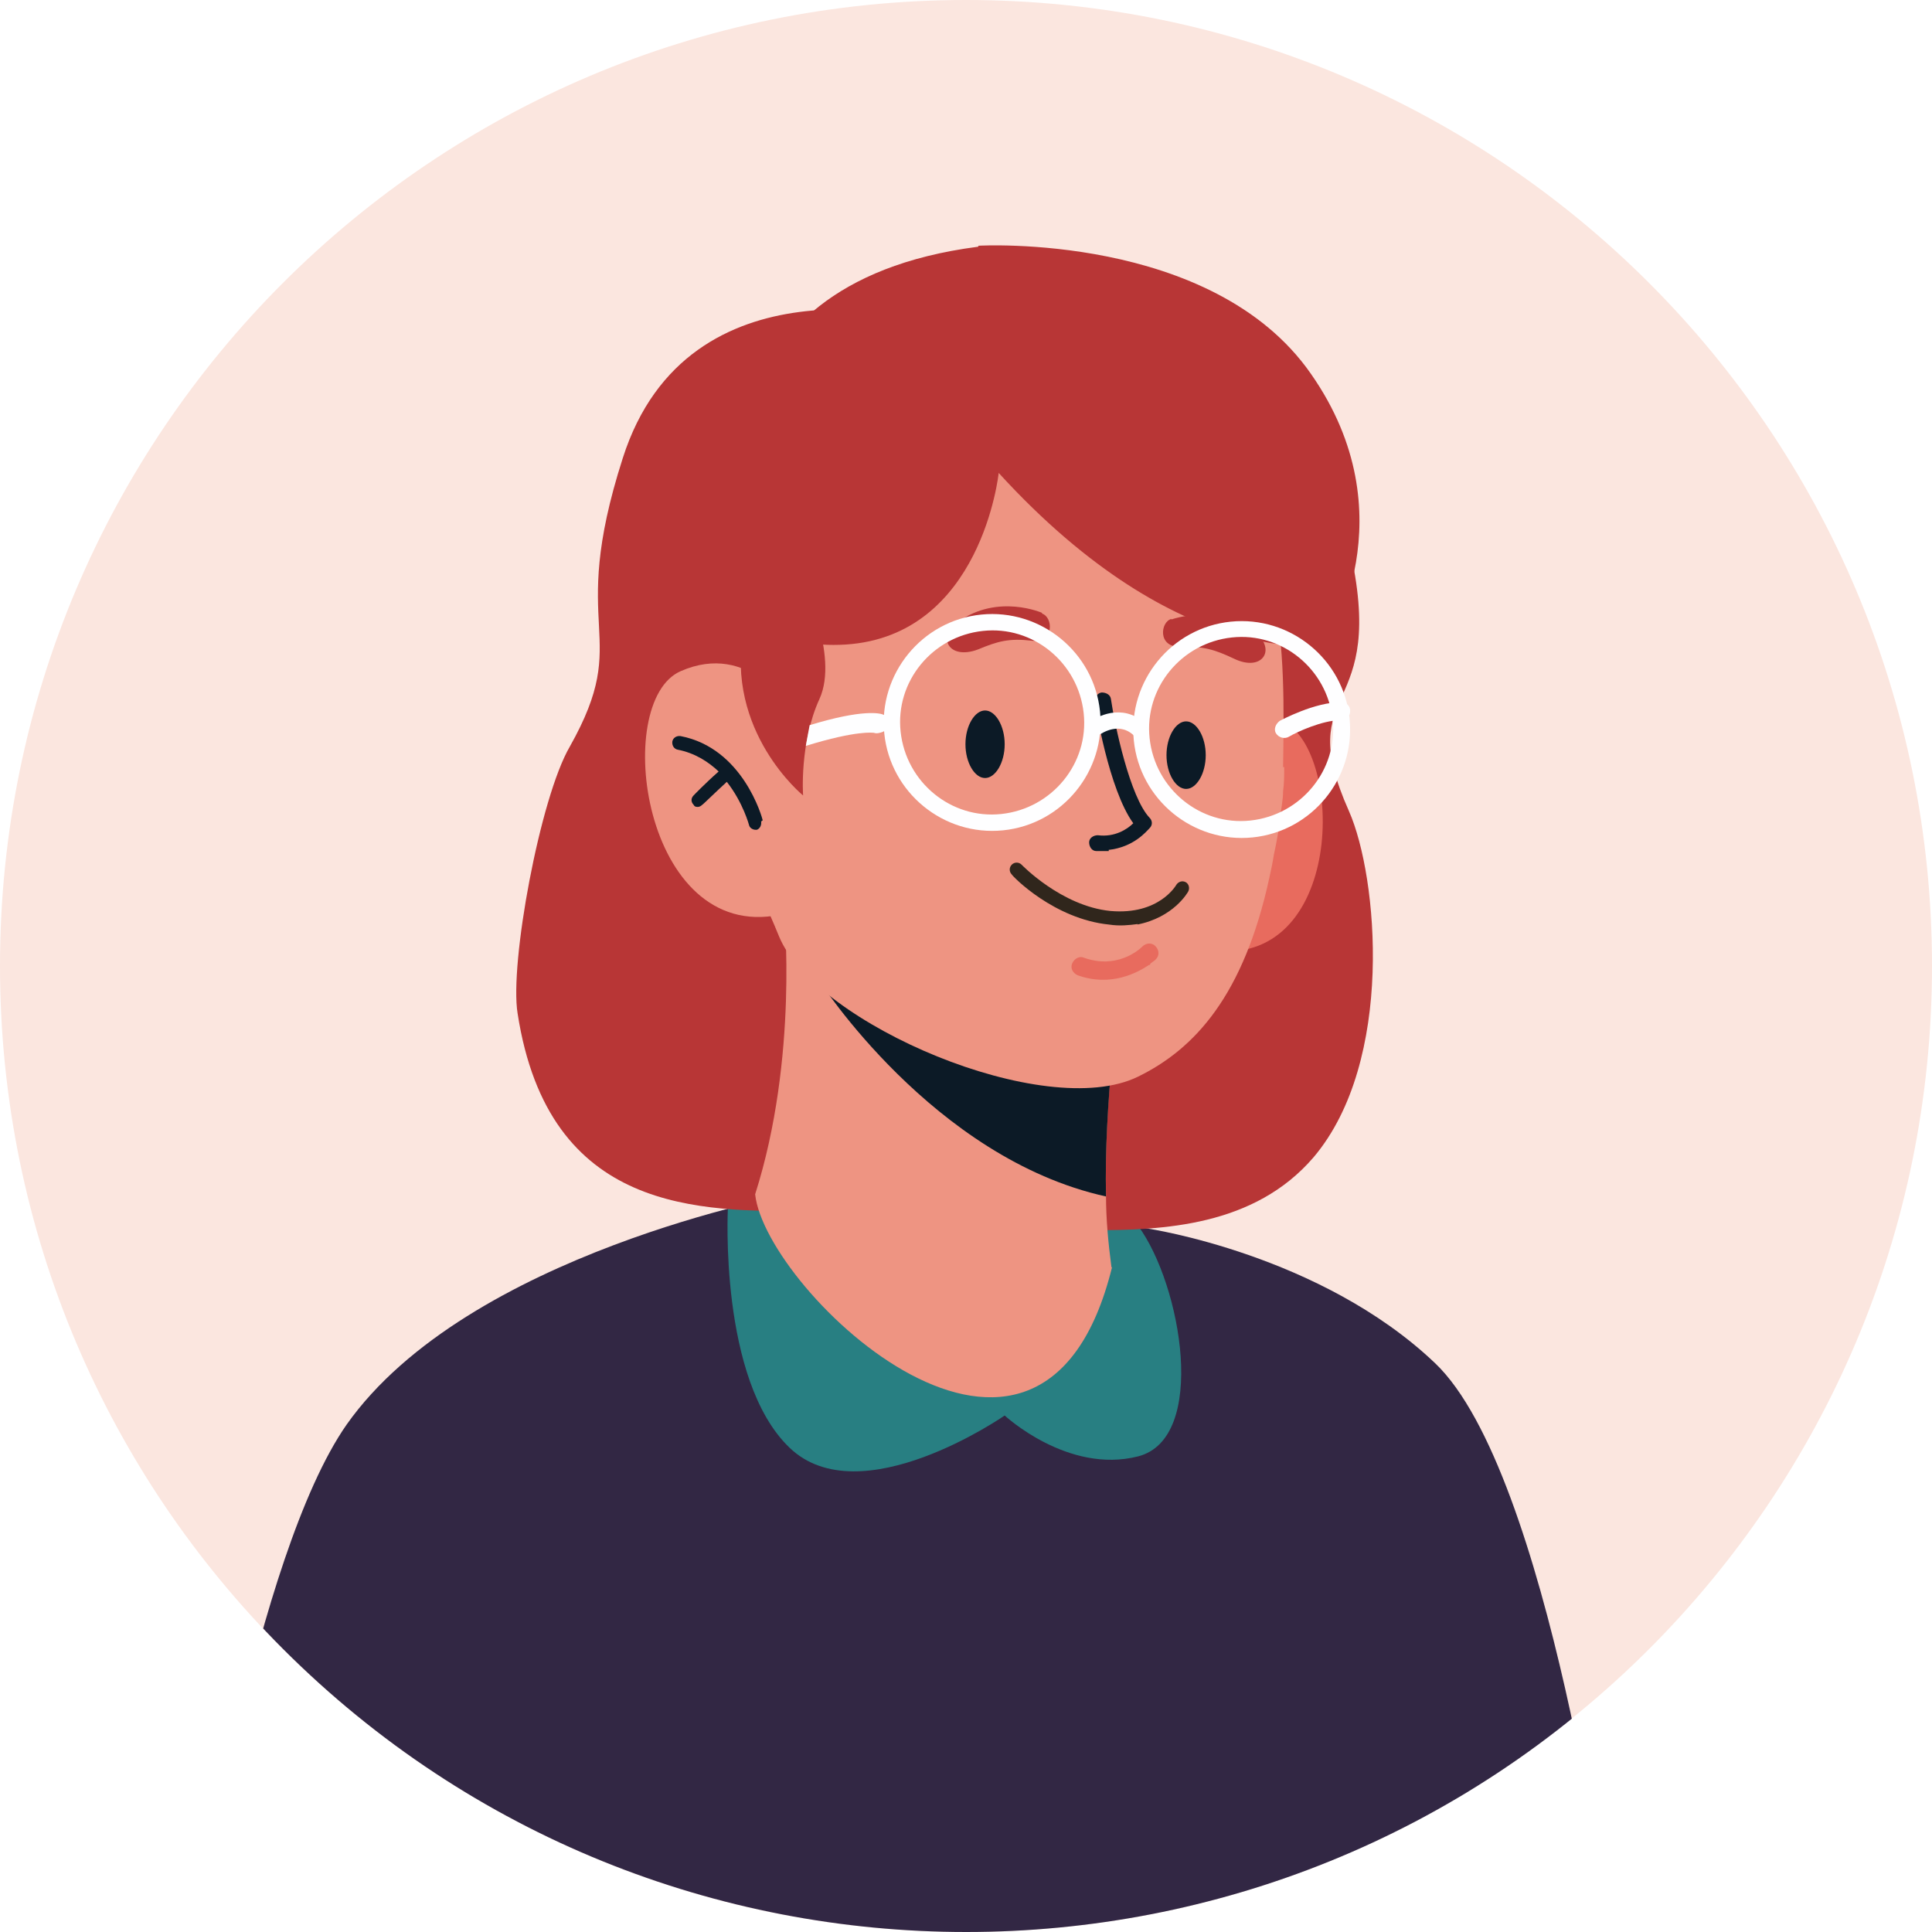
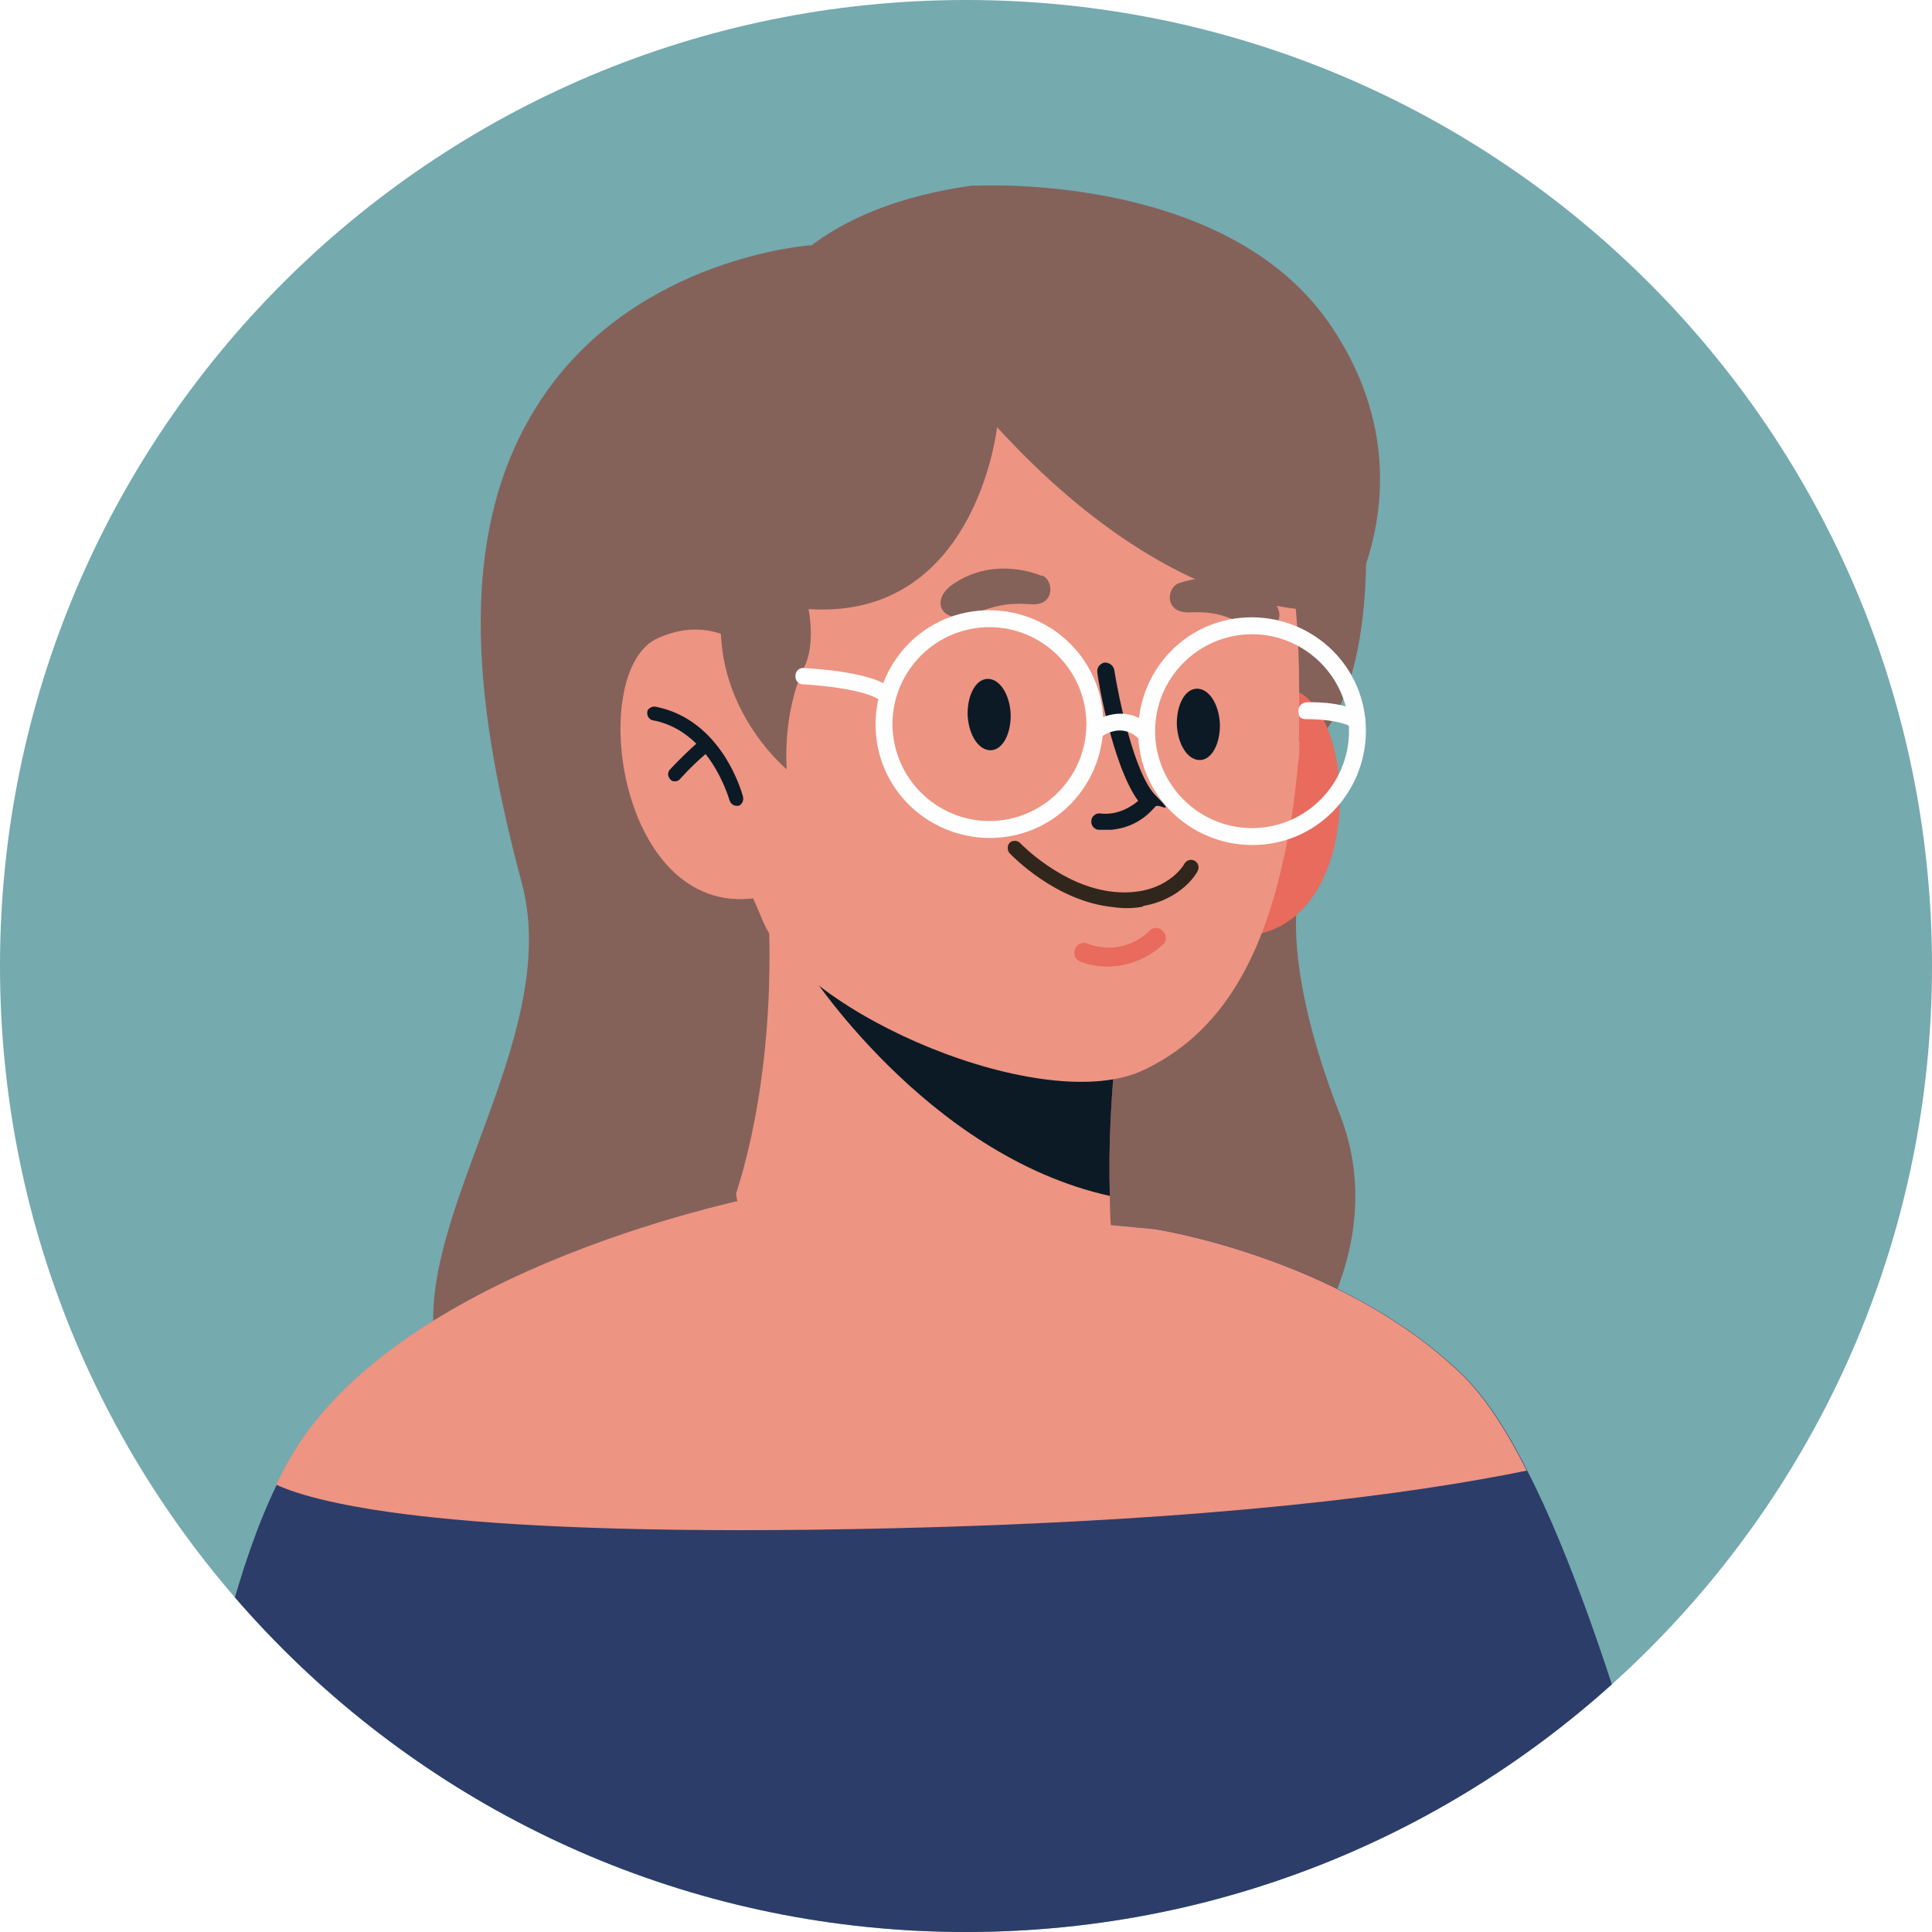
<svg xmlns="http://www.w3.org/2000/svg" id="Layer_1" version="1.1" viewBox="0 0 354.6 354.6">
  <defs>
    <style>
      .st0 {
        fill: none;
      }

      .st1 {
-         fill: #322744;
+         fill: #e86b5e;
      }

      .st2 {
-         fill: #e86b5e;
+         fill: #fefeff;
      }

      .st3 {
-         fill: #287f82;
+         fill: #84625a;
      }

      .st4 {
-         fill: #fefeff;
+         fill: #0c1a26;
      }

      .st5 {
-         fill: #0c1a26;
+         fill: #75aaaf;
      }

      .st6 {
-         fill: #30261c;
+         fill: #2c3d69;
      }

      .st7 {
-         fill: #b83636;
+         fill: #30261c;
      }

      .st8 {
        fill: #ee9482;
      }

      .st9 {
        clip-path: url(#clippath);
      }
- 
-       .st10 {
-         fill: #fbe6df;
-       }
    </style>
    <clipPath id="clippath">
-       <circle class="st0" cx="177.3" cy="177.3" r="177.3" transform="translate(-73.4 177.3) rotate(-45)" />
+       <circle class="st0" cx="177.3" cy="177.3" r="177.3" />
    </clipPath>
  </defs>
-   <circle class="st10" cx="177.3" cy="177.3" r="177.3" />
+   <circle class="st5" cx="177.3" cy="177.3" r="177.3" />
  <g class="st9">
    <g>
-       <path class="st1" d="M145,219.2s-59.2,10.8-81.4,42.3c-16.8,24.1-27.4,93.2-27.4,93.2h259.2s-11-84.5-32-104.5c-21-20-52.7-24.7-52.7-24.7l-65.8-6.2h0Z" />
-       <path class="st3" d="M133.6,221.7s-1.7,31.5,11.3,44,39.5-5.9,39.5-5.9c0,0,11.6,10.8,24.5,7.5,12.8-3.3,8-31.4,0-42.3l-75.2-3.4h0Z" />
+       <path class="st3" d="M148.9,45s-31.9,2.1-49.3,27.9c-17.5,25.8-11.5,60.3-3.8,89.3,7.7,29-22,63.4-15.3,87.6,6.6,24.3,68.4,8.7,68.4,8.7V45h0Z" />
+       <path class="st3" d="M238.2,165s-2.8,12.6,7.7,39.5c10.5,26.8-11.3,50.2-11.3,50.2l-37.6-12.3,5.3-68.8,35.8-8.7h0Z" />
+       <path class="st3" d="M250.5,94.7s3,34.4-12,44.1c-15,9.9-3.8-34.5-3.8-34.5,0,0,15.8-9.6,15.8-9.6Z" />
+       <path class="st6" d="M310.9,362.6l-278.6-9.5s4.4-51.6,18.5-80.6c1.5-3.2,3.2-6.1,4.9-8.6,23.4-33.5,86.4-44.9,86.4-44.9l69.9,6.6s33.8,5.1,56,26.3c4.3,4,8.5,10.4,12.3,18,16.1,31.2,30.6,92.6,30.6,92.6h0Z" />
      <g>
-         <path class="st7" d="M200.2,225.4l-51.7-3.1c-19.9,0-47.8.6-53.5-36.3-1.5-9.1,4.1-39.6,9.6-49,11.7-20.8-.7-20.5,9.7-52.9,12-37.7,55.8-25.4,55.8-25.4,0,0,72.7,20.5,77.5,41.4,7.5,32.3-10.7,24.8,0,48.8,5.3,12,8.4,45.9-6.5,63.5-10.9,12.7-27.6,13.4-40.8,13.4v-.2Z" />
        <g>
          <g>
-             <path class="st8" d="M204.1,232.6c-13,52.6-63.6,4.4-65.5-13.4,8-25.1,5.3-52,5.3-52l60.7,21.4c-.1,1.8-.2,3.5-.5,5.3-.7,8.2-1.3,16.7-1.1,25.6,0,4.2.4,8.6,1,13.1h.1Z" />
-             <path class="st5" d="M203,219.6c-31.8-7-52.7-39.7-52.7-39.7l53.8,14.2c-.7,8.2-1.3,16.7-1.1,25.6Z" />
+             <path class="st8" d="M204.8,233.4c-13.7,55.8-67.5,4.7-69.7-14.3,8.5-26.7,5.7-55.3,5.7-55.3l64.5,22.8c-.1,1.9-.3,3.8-.5,5.7-.8,8.7-1.4,17.7-1.1,27.2,0,4.6.4,9.1,1,13.9h.1Z" />
+             <path class="st4" d="M203.7,219.5c-33.9-7.5-55.9-42.2-55.9-42.2l57,15c-.8,8.7-1.4,17.7-1.1,27.2h0Z" />
          </g>
          <g>
-             <path class="st2" d="M217.7,143.6s4.6-14.9,16.7-11.6,13,43.6-10.1,42.6l-6.7-30.9h0Z" />
-             <path class="st8" d="M235.7,141c0,1.3,0,2.8-.2,4.2,0,1.7-.4,3.4-.6,5.2-.2,2.1-.6,4.2-1.1,6.5-.2,1.3-.5,2.8-.8,4.1-4.7,21.7-13.7,31.5-24.1,36.6-17.1,8.4-59.3-9.7-65.9-25.7-4.7-11.6-4.7-6.8-5.9-37.9-1.3-31.1,11.4-48.3,11.4-48.3,17.2-19.7,48-16.7,67.9-3.8,20,13.1,19.4,37.3,19.1,58.9h.2Z" />
-             <path class="st6" d="M208.8,169.6c-1.5.2-3.3.4-5.2.1-10.1-1-17.7-8.8-17.9-9.2-.5-.5-.5-1.3,0-1.8s1.3-.5,1.8,0c0,0,7.3,7.6,16.3,8.5,9,.8,12.1-4.8,12.1-4.8.4-.6,1.1-.8,1.7-.5s.8,1.1.5,1.7c-.1.2-2.7,4.8-9.4,6.1h.1Z" />
-             <path class="st2" d="M211.1,176.9c.6-.5,1-.7,1-.8.7-.6.7-1.7,0-2.4-.6-.7-1.7-.7-2.4,0s-4.7,4.2-10.7,2.1c-.8-.4-1.8.1-2.2,1s.1,1.8,1,2.2c6.1,2.2,11-.5,13.1-1.9h.2Z" />
-             <path class="st5" d="M203.5,156.2h-2.3c-.8,0-1.3-.8-1.3-1.6s.8-1.3,1.6-1.3c3.1.4,5.4-1.1,6.5-2.2-4.5-6.2-7-21.6-7-22.3-.1-.8.4-1.6,1.2-1.7.8,0,1.6.4,1.7,1.2.7,4.8,3.5,18,7.1,21.8.5.5.6,1.3,0,1.9s-2.9,3.5-7.6,4h.1Z" />
-             <path class="st7" d="M191.3,112.5s-8.1-3.6-15.4,1.6c-4.1,2.9-1.7,7.1,3.6,5.1,3.6-1.5,5.7-2.1,9.9-1.6,4.2.4,3.9-4.4,1.8-5h0Z" />
-             <path class="st7" d="M215,113.7s8.4-3.1,15.4,2.4c3.9,3.1,1.3,7.3-3.9,4.8-3.6-1.7-5.6-2.3-9.9-2.2-4.2.1-3.6-4.6-1.6-5.1Z" />
-             <path class="st8" d="M144.9,130.1s-7.3-12.5-20-6.9-6.9,49.8,18.2,44.7l1.8-37.8Z" />
-             <path class="st7" d="M147.1,106.3s7,13.9,3.3,22-3,17.7-3,17.7c0,0-14.4-11.7-10.9-30.5s10.7-9.1,10.7-9.1h0Z" />
-             <path class="st5" d="M139.7,150.8c.1.6-.2,1.3-.8,1.5h-.2c-.6,0-1.1-.4-1.2-.8,0,0-1.1-4.2-4.1-8-2.4,2.2-4.4,4.2-4.5,4.2-.2.2-.5.4-.8.4s-.6,0-.8-.4c-.5-.5-.5-1.2,0-1.7,0,0,2.1-2.2,4.6-4.4-1.9-1.8-4.4-3.4-7.5-4-.6-.1-1.1-.7-1-1.5.1-.6.7-1.1,1.5-1,11.5,2.2,15,15,15.1,15.5h-.1Z" />
+             <path class="st1" d="M219.2,138.9s4.8-15.9,17.8-12.4c12.9,3.5,13.8,46.4-10.7,45.3l-7.1-32.9h0Z" />
+             <path class="st8" d="M238.5,135.9c0,1.4,0,2.9-.3,4.6-.1,1.8-.4,3.7-.6,5.6-.3,2.3-.6,4.6-1.1,7-.3,1.4-.5,2.9-.9,4.4-4.9,23-14.5,33.5-25.5,38.8-18.1,8.9-63-10.2-70.1-27.3-5.1-12.3-4.9-7.2-6.3-40.3s12.1-51.3,12.1-51.3c18.3-21,51-17.8,72.2-3.9,21.2,13.8,20.6,39.6,20.4,62.6h.1v-.2Z" />
+             <path class="st7" d="M209.8,166.4c-1.6.3-3.4.4-5.4.1-10.6-1-18.7-9.5-19.1-9.9s-.5-1.4,0-1.9,1.4-.5,1.9,0c0,0,7.7,8.1,17.3,9,9.5.9,12.9-5.1,12.9-5.2.4-.6,1.1-.9,1.9-.5.6.4.9,1.1.5,1.9-.1.3-2.9,5.2-10.1,6.4h.1Z" />
+             <path class="st1" d="M212.3,174.3c.6-.5,1-.8,1.1-.9.8-.6.8-1.8,0-2.5-.6-.8-1.8-.8-2.5,0s-5.1,4.6-11.3,2.3c-.9-.4-2,.1-2.3,1-.4.9.1,2,1,2.3,6.4,2.4,11.8-.5,13.9-2.1h.1Z" />
+             <path class="st4" d="M204.2,152.3h-2.5c-.9,0-1.5-.9-1.4-1.6,0-.9.9-1.5,1.6-1.4,3.3.4,5.8-1.3,7-2.3-4.8-6.6-7.5-22.9-7.5-23.6-.1-.9.5-1.6,1.3-1.8.9,0,1.6.5,1.8,1.3.8,5.1,3.7,19.2,7.6,23.1s.6,1.4,0,2-3,3.8-8.1,4.3h.3-.1Z" />
+             <path class="st3" d="M191.2,105.7s-8.6-3.9-16.4,1.6c-4.3,3-1.8,7.6,3.8,5.4,3.9-1.5,6.1-2.1,10.6-1.8,4.6.4,4.2-4.6,2-5.3h0Z" />
+             <path class="st3" d="M216.5,107s8.9-3.4,16.3,2.5c4.2,3.3,1.4,7.7-4.2,5.2-3.8-1.8-5.9-2.5-10.5-2.3-4.6,0-3.9-4.8-1.6-5.4h0Z" />
+             <path class="st8" d="M142,124.4s-7.7-13.3-21.2-7.3c-13.5,5.9-7.3,52.9,19.2,47.5l1.9-40.2s.1,0,.1,0Z" />
+             <path class="st3" d="M144.2,99.1s7.5,14.8,3.4,23.4c-4.1,8.6-3.2,18.7-3.2,18.7,0,0-15.3-12.5-11.5-32.5s11.3-9.6,11.3-9.6h0Z" />
+             <path class="st4" d="M136.4,146.4c.1.6-.3,1.4-.9,1.5h-.3c-.6,0-1.1-.4-1.3-1,0,0-1.3-4.6-4.4-8.5-2.7,2.3-4.7,4.6-4.7,4.6-.3.3-.5.4-.9.4s-.6,0-.9-.4c-.5-.5-.5-1.3,0-1.8,0,0,2.1-2.3,4.8-4.7-2-2-4.7-3.7-8-4.3-.6-.1-1.1-.8-1-1.5,0-.6.8-1.1,1.5-1,12.3,2.4,15.9,15.9,16.1,16.6h-.1,0Z" />
+             <g>
+               <path class="st2" d="M183.7,153.7c-11.5,1.1-21.8-7.2-22.9-18.7-1.1-11.5,7.2-21.8,18.7-22.9s21.8,7.2,22.9,18.7c1.1,11.5-7.2,21.8-18.7,22.9ZM179.8,115.2c-9.7,1-16.9,9.7-15.9,19.5,1,9.7,9.7,16.9,19.5,15.9,9.7-1,16.9-9.7,15.9-19.5-1-9.7-9.7-16.9-19.5-15.9Z" />
+               <path class="st2" d="M228,116.5c-9.7,1-16.9,9.7-15.9,19.5,1,9.7,9.7,16.9,19.5,15.9,9.7-1,16.9-9.7,15.9-19.5-1-9.7-9.7-16.9-19.5-15.9h0ZM231.9,155c-11.5,1.1-21.8-7.2-22.9-18.7-1.1-11.5,7.2-21.8,18.7-22.9s21.8,7.2,22.9,18.7c1.1,11.5-7.2,21.8-18.7,22.9Z" />
+               <path class="st2" d="M209.2,135.8c-3.2-3.4-6.7-.8-7.2-.5l-1.9-2.4c2.1-1.6,7.3-3.7,11.4.8l-2.3,2h0Z" />
+               <path class="st2" d="M162.6,128.9c-.5,0-.9,0-1.3-.5-.1-.1-2.8-2.1-13.9-2.8-.9,0-1.5-.8-1.4-1.6,0-.9.8-1.5,1.6-1.4,12.8.8,15.6,3.3,15.9,3.8.5.6.5,1.6-.1,2.1-.3.3-.5.4-.9.4h0Z" />
+               <path class="st2" d="M249.1,133.8c-.3,0-.6,0-.9-.3-2.4-1.4-6.8-1.5-8.3-1.5s-1.5-.6-1.6-1.5c0-.9.6-1.5,1.5-1.6.3,0,6.3-.3,10,1.9.8.4,1,1.4.5,2.1-.3.5-.8.8-1.1.8h0Z" />
+             </g>
          </g>
        </g>
-         <path class="st7" d="M179.6,45.1s42.9-2.5,61,23.5c18.2,26,2.9,49.7,2.9,49.7,0,0-26.6,5.3-60.2-31.5,0,0-3.1,29.9-28.1,31.5-24.8,1.5-19-21.9-19-21.9,0,0-9.6-44.2,43.2-51.1h.1Z" />
+         <path class="st3" d="M178.9,34.1s45.5-2.7,64.9,25c19.3,27.7,3.2,52.7,3.2,52.7,0,0-28.3,5.6-64-33.4,0,0-3.4,31.7-29.8,33.4-26.4,1.6-20.2-23.4-20.2-23.4,0,0-10.1-46.9,45.9-54.4h.1-.1Z" />
      </g>
-       <path class="st5" d="M184.4,136.6c0,3.4-1.7,6.2-3.6,6.2s-3.6-2.8-3.6-6.2,1.7-6.2,3.6-6.2,3.6,2.8,3.6,6.2Z" />
-       <path class="st5" d="M221.3,138.6c0,3.4-1.7,6.2-3.6,6.2s-3.6-2.8-3.6-6.2,1.7-6.2,3.6-6.2,3.6,2.8,3.6,6.2Z" />
-       <g>
-         <path class="st4" d="M184.1,152.4c-10.9,1.1-20.7-6.9-21.8-17.8s6.9-20.7,17.8-21.8,20.7,6.9,21.8,17.8-6.9,20.7-17.8,21.8ZM180.4,115.8c-9.3,1-16.1,9.3-15.1,18.5,1,9.3,9.3,16.1,18.5,15.1,9.3-1,16.1-9.3,15.1-18.5-1-9.3-9.3-16.1-18.5-15.1Z" />
-         <path class="st4" d="M229.9,153.7c-10.9,1.1-20.7-6.9-21.8-17.8-1.1-10.9,6.9-20.7,17.8-21.8s20.7,6.9,21.8,17.8c1.1,10.9-6.9,20.7-17.8,21.8ZM226.1,117c-9.3,1-16.1,9.3-15.1,18.5,1,9.3,9.3,16.1,18.5,15.1,9.3-1,16.1-9.3,15.1-18.5-1-9.3-9.3-16.1-18.5-15.1Z" />
-         <path class="st4" d="M208.5,135.4c-2.9-3.3-6.4-.7-6.8-.5l-1.8-2.3c2.1-1.6,6.9-3.5,10.8.7l-2.2,1.9h0Z" />
-         <path class="st4" d="M148.6,133.1c9.8-3,13-2.2,13.6-1.9,1,.4,1.2,1.5.7,2.3-.2.4-.5.6-.8.8-.5.2-1.2.4-1.7.2-.2,0-3.1-.5-12.5,2.4" />
-         <path class="st4" d="M247,132c-.4.2-.7.4-1.1.2-3.1,0-7.8,2.1-9.3,3-.8.5-1.9.2-2.4-.6s0-1.8.7-2.3c.2-.1,6.5-3.5,11.3-3.4,1,0,1.7.8,1.6,1.7,0,.6-.4,1.1-.8,1.3h.1Z" />
-       </g>
+       <path class="st4" d="M185.5,131c.1,3.7-1.5,6.7-3.7,6.7s-4-2.8-4.2-6.4c-.1-3.7,1.5-6.7,3.7-6.7s4,2.8,4.2,6.4Z" />
+       <path class="st4" d="M223.9,132.8c.1,3.7-1.5,6.7-3.7,6.7s-4-2.8-4.2-6.4c-.1-3.7,1.5-6.7,3.7-6.7s4,2.8,4.2,6.4Z" />
+       <path class="st8" d="M280.3,269.9c-20.9,4.3-57.2,9.2-116.5,10.6-80.3,1.9-105.3-4.4-113.1-8,1.5-3.2,3.2-6.1,4.9-8.6,23.4-33.5,86.4-44.9,86.4-44.9l69.9,6.6s33.8,5.1,56,26.3c4.3,4,8.5,10.4,12.3,18h.1Z" />
    </g>
  </g>
</svg>
